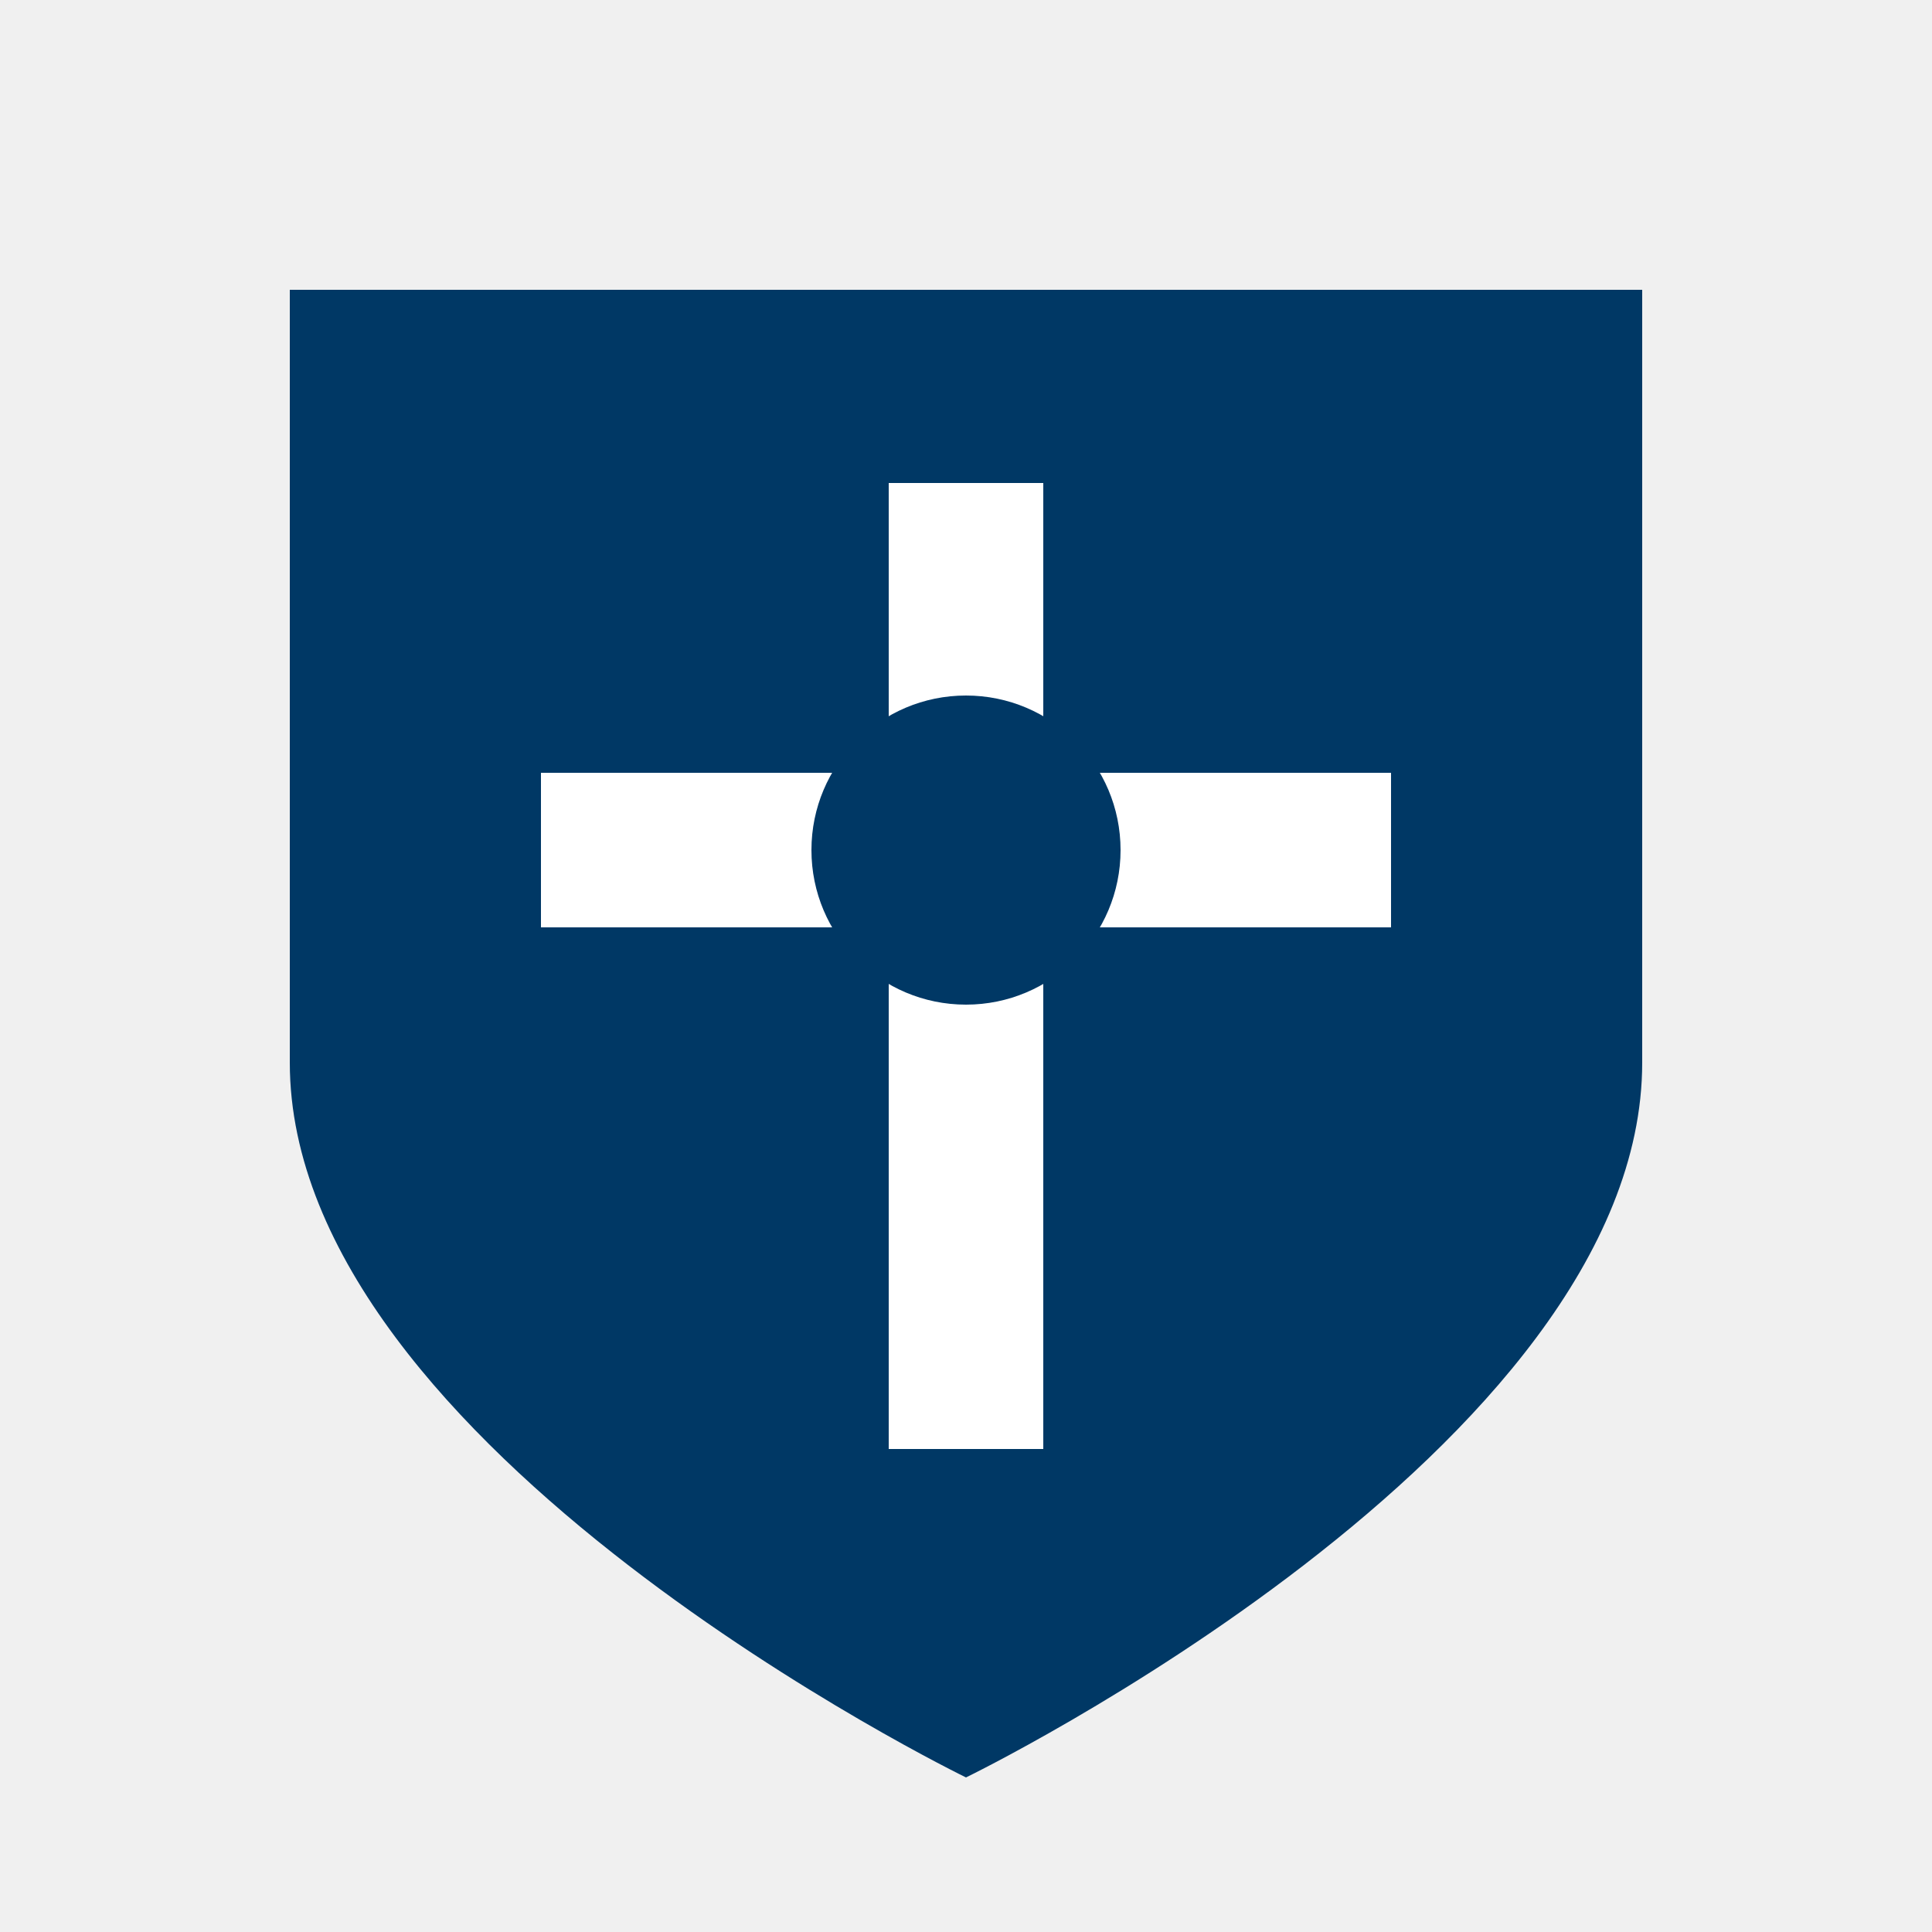
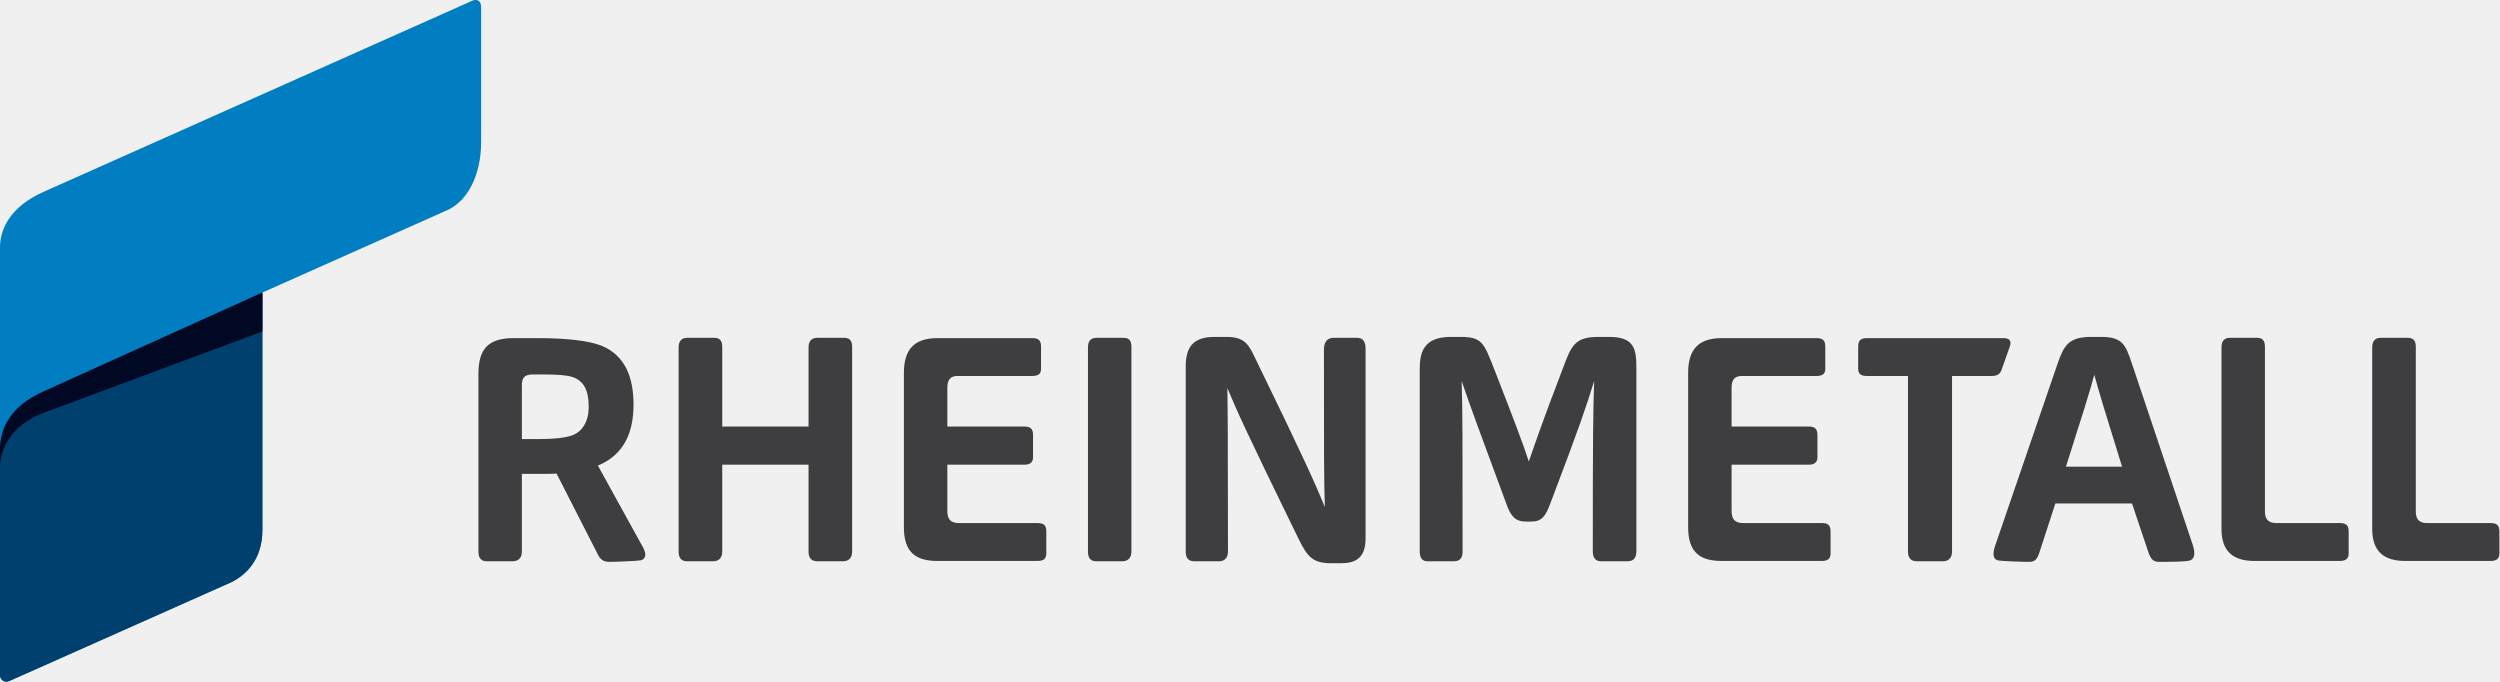
- <svg xmlns="http://www.w3.org/2000/svg" viewBox="0 0 100 100">
-   <path fill="#003865" d="M15,15 L85,15 L85,55 C85,75 50,92 50,92 C50,92 15,75 15,55 Z" />
-   <path fill="#FFFFFF" d="M46,25 L54,25 L54,75 L46,75 Z" />
-   <path fill="#FFFFFF" d="M28,40 L72,40 L72,48 L28,48 Z" />
-   <circle cx="50" cy="44" r="8" fill="#003865" />
+ <svg xmlns="http://www.w3.org/2000/svg" version="1.2" viewBox="0 0 1657 452" width="1657" height="452">
+   <style>
+ 		.s0 { fill: #3e3d40 } 
+ 		.s1 { fill: #007ec1 } 
+ 		.s2 { fill: #00406e } 
+ 		.s3 { fill: #000824 } 
+ 	</style>
+   <path id="RHEINMETALL_1_" fill-rule="evenodd" class="s0" d="m339.9 372h-17.4c-3.3 0-5.4-1.9-5.4-6.3v-117.8c0-15.8 5.8-23.8 23.2-23.8h15.9c20.5 0 34.5 1.9 42.4 5 15.9 6.5 21.3 21.2 21.3 39.1 0 18-6 33.1-23.6 40.4l28.4 51.5c1.3 2.3 3 5 3 7.5 0 2.1-1.5 3.6-3.2 3.8-1.9 0.4-16.5 1-20.9 1-3.7 0-5.8-1.8-7.3-4.8l-27.4-53.7c-3.5 0.2-7.3 0.2-11.5 0.2h-11.5v51.6c0 4.2-2.5 6.3-6 6.3zm18.4-81c9 0 16.3-0.8 21.1-2.5 6.7-2.5 10.8-9.4 10.8-18.8 0-11.1-3.3-17.1-10.4-19.7-4.2-1.4-10.7-1.8-18.8-1.8h-8.2c-5 0-6.9 2.3-6.9 6.9v35.9c0 0 12.4 0 12.4 0zm114.5 81h-17.5c-3.4 0-5.5-1.9-5.5-6.3v-135.5c0-3.8 1.7-6.3 5.7-6.3h17.9c4 0 5.3 2.3 5.3 6.1v52.7h57.2v-52.5c0-3.8 1.7-6.3 5.9-6.3h17.8c3.9 0 5.2 2.3 5.2 6.1v135.7c0 4-2.3 6.3-5.9 6.3h-17.3c-3.4 0-5.7-1.9-5.7-6.3v-57.7h-57.2v57.7c0 4-2.3 6.3-5.9 6.3zm148.6-0.2c-14.6 0-22.3-5.8-22.3-22.4v-102.3c0-15.7 7.1-23 22.3-23h62.7c4 0 5.9 1.3 5.9 5.6v14.7c0 3.5-1.9 4.8-5.9 4.8h-49.5c-4.4 0-6.7 2.3-6.7 7.7v25.8h51c3.8 0 5.8 1.2 5.8 5.6v14.7c0 3.5-2 5-5.8 5h-51v30.5c0 5.7 2.1 8.2 7.9 8.2h51.9c3.7 0 5.8 1 5.8 5.6v14.5c0 3.6-1.9 5-5.8 5 0 0-66.3 0-66.3 0zm122.6 0.2h-17.5c-3.4 0-5.4-1.9-5.4-6.3v-135.5c0-3.8 1.6-6.3 5.6-6.3h18c4 0 5.2 2.3 5.2 6.1v135.7c0 4-2.3 6.3-5.9 6.3zm64.1 0h-16.7c-3.4 0-5.5-1.9-5.5-6.3v-122.8c0-13.2 5.2-19.6 19.2-19.6h8c11.9 0 14.6 5.2 18.8 14 33.6 69 39.7 83 46.2 98.7-0.6-19-0.6-37.2-0.6-104.4 0-4.6 2.1-7.7 6.2-7.7h15.7c4.2 0 5.7 2.9 5.7 7.1v126c0 13.8-7.8 16.3-16.3 16.3h-6.5c-12.2 0-15.7-4.2-21.6-16.1-37.4-76.6-40.7-84.6-47.2-100 0.2 14.4 0.4 28.6 0.4 108.5 0 4-2.3 6.3-5.8 6.3zm155.7 0h-17.8c-3.3 0-5-2.3-5-6.3v-121.3c0-10.9 2.7-21.1 20.5-21.1h6.2c14.7 0 15.7 3.7 22.8 21.7 14.4 37 18.6 48.2 22.8 60.9 4.6-13.2 7.9-23.4 22.4-61.3 5.8-15.5 7.9-21.3 23.8-21.3h7.1c16.9 0 18 8.3 18 21.1v120.7c0 5-2.1 6.9-5.9 6.9h-17.6c-3.3 0-5.4-1.9-5.4-6.7 0-75.3 0.2-92 0.9-112.7-5.3 17.1-9.4 29.4-28.9 80.7-3.3 8.8-5.6 12.4-12.9 12.4h-3.4c-6.9 0-10-3.4-12.9-11.5-18.6-50.3-23.4-63.2-29.7-81.6 0.6 20.7 0.6 38.7 0.6 113.4 0 3.3-1.5 6-5.6 6zm177.4-0.2c-14.6 0-22.3-5.8-22.3-22.4v-102.3c0-15.7 7.1-23 22.3-23h62.7c4 0 5.9 1.3 5.9 5.6v14.7c0 3.5-1.9 4.8-5.9 4.8h-49.5c-4.4 0-6.7 2.3-6.7 7.7v25.8h51c3.8 0 5.9 1.2 5.9 5.6v14.7c0 3.5-2.1 5-5.9 5h-51v30.5c0 5.7 2.1 8.2 7.9 8.2h51.9c3.7 0 5.8 1 5.8 5.6v14.5c0 3.6-1.9 5-5.8 5 0 0-66.3 0-66.3 0zm146.7 0.2h-17.7c-3.4 0-5.6-2.1-5.6-6.3v-116.5h-27.1c-4 0-5.9-1.3-5.9-4.8v-14.7c0-4.3 1.9-5.6 5.9-5.6h90.1c4 0 5.9 1.4 4.5 5.6l-5.2 14.7c-1.1 3.5-2.9 4.8-6.9 4.8h-26.2v116.5c0 4.2-2.5 6.3-5.9 6.3zm64.1-6.7c-1.6 5.1-2.9 7.1-7.1 7.1-4.2 0-18-0.4-20.7-1-2.3-0.6-2.9-2.5-2.9-4.2 0-1.9 0.6-4.4 1.5-6.7l40.9-119.3c4.2-12.1 7.3-17.9 22.4-17.9h6.7c14 0 16.1 5.4 20.1 17.3l40.1 119.5c0.8 2.3 1.4 4.6 1.4 6.9 0 1.7-0.8 3.6-2.7 4.4-2.5 1-14.6 1-20.7 1-4.1 0-5.6-2-7.3-7.1l-10.6-31.6h-50.8zm54.5-56c-11.5-36.9-15-48.6-18.4-60.9-3.3 12.1-7.1 24.3-18.8 60.9zm87.8 62.5c-14.2 0-21.9-6.3-21.9-21.3v-120.3c0-3.8 1.6-6.3 5.6-6.3h18c4 0 5.2 2.3 5.2 6.1v109c0 5 2.1 7.7 7.7 7.7h42c3.7 0 5.8 1.1 5.8 5.7v14.4c0 3.6-2.1 5-5.8 5zm100 0c-14.3 0-22-6.3-22-21.3v-120.3c0-3.8 1.7-6.3 5.6-6.3h18c4 0 5.3 2.3 5.3 6.1v109c0 5 2 7.7 7.7 7.7h41.9c3.7 0 5.8 1.1 5.8 5.7v14.4c0 3.6-2.1 5-5.8 5z" />
+   <g id="Bildmarke_1_">
+     <path id="Layer" class="s1" d="m318.9 4.5c0 14.5 0 89.5 0 89.5 0 22.2-9 38.9-21.8 45l-123.2 54.9v157.5c0 20-11.6 30-20.4 34.4l-147.4 65.6c-3.2 1.4-6.1-1-6.1-3.9v-149.7-133.9c0-10.9 5.7-26.5 29-36.8 0 0 284.2-126.7 284.2-126.7 3.2-1.3 5.7 0.5 5.7 4.1z" />
+     <path id="Layer" class="s2" d="m0 447.5v-149.7c0.2-11.8 4.9-27.7 29-38.4 0 0 144.9-65.5 144.9-65.5v157.5c0 20-11.6 30-20.4 34.4l-147.4 65.6c-3.2 1.4-6.1-1-6.1-3.9z" />
+     <path id="Layer" class="s3" d="m0 297.8c0.2-11.8 4.9-27.7 29-38.4 0 0 144.9-65.5 144.9-65.5v25.8l-144.9 53.9c-21.6 8.1-28.8 23.9-29 35.6z" />
+   </g>
</svg>
